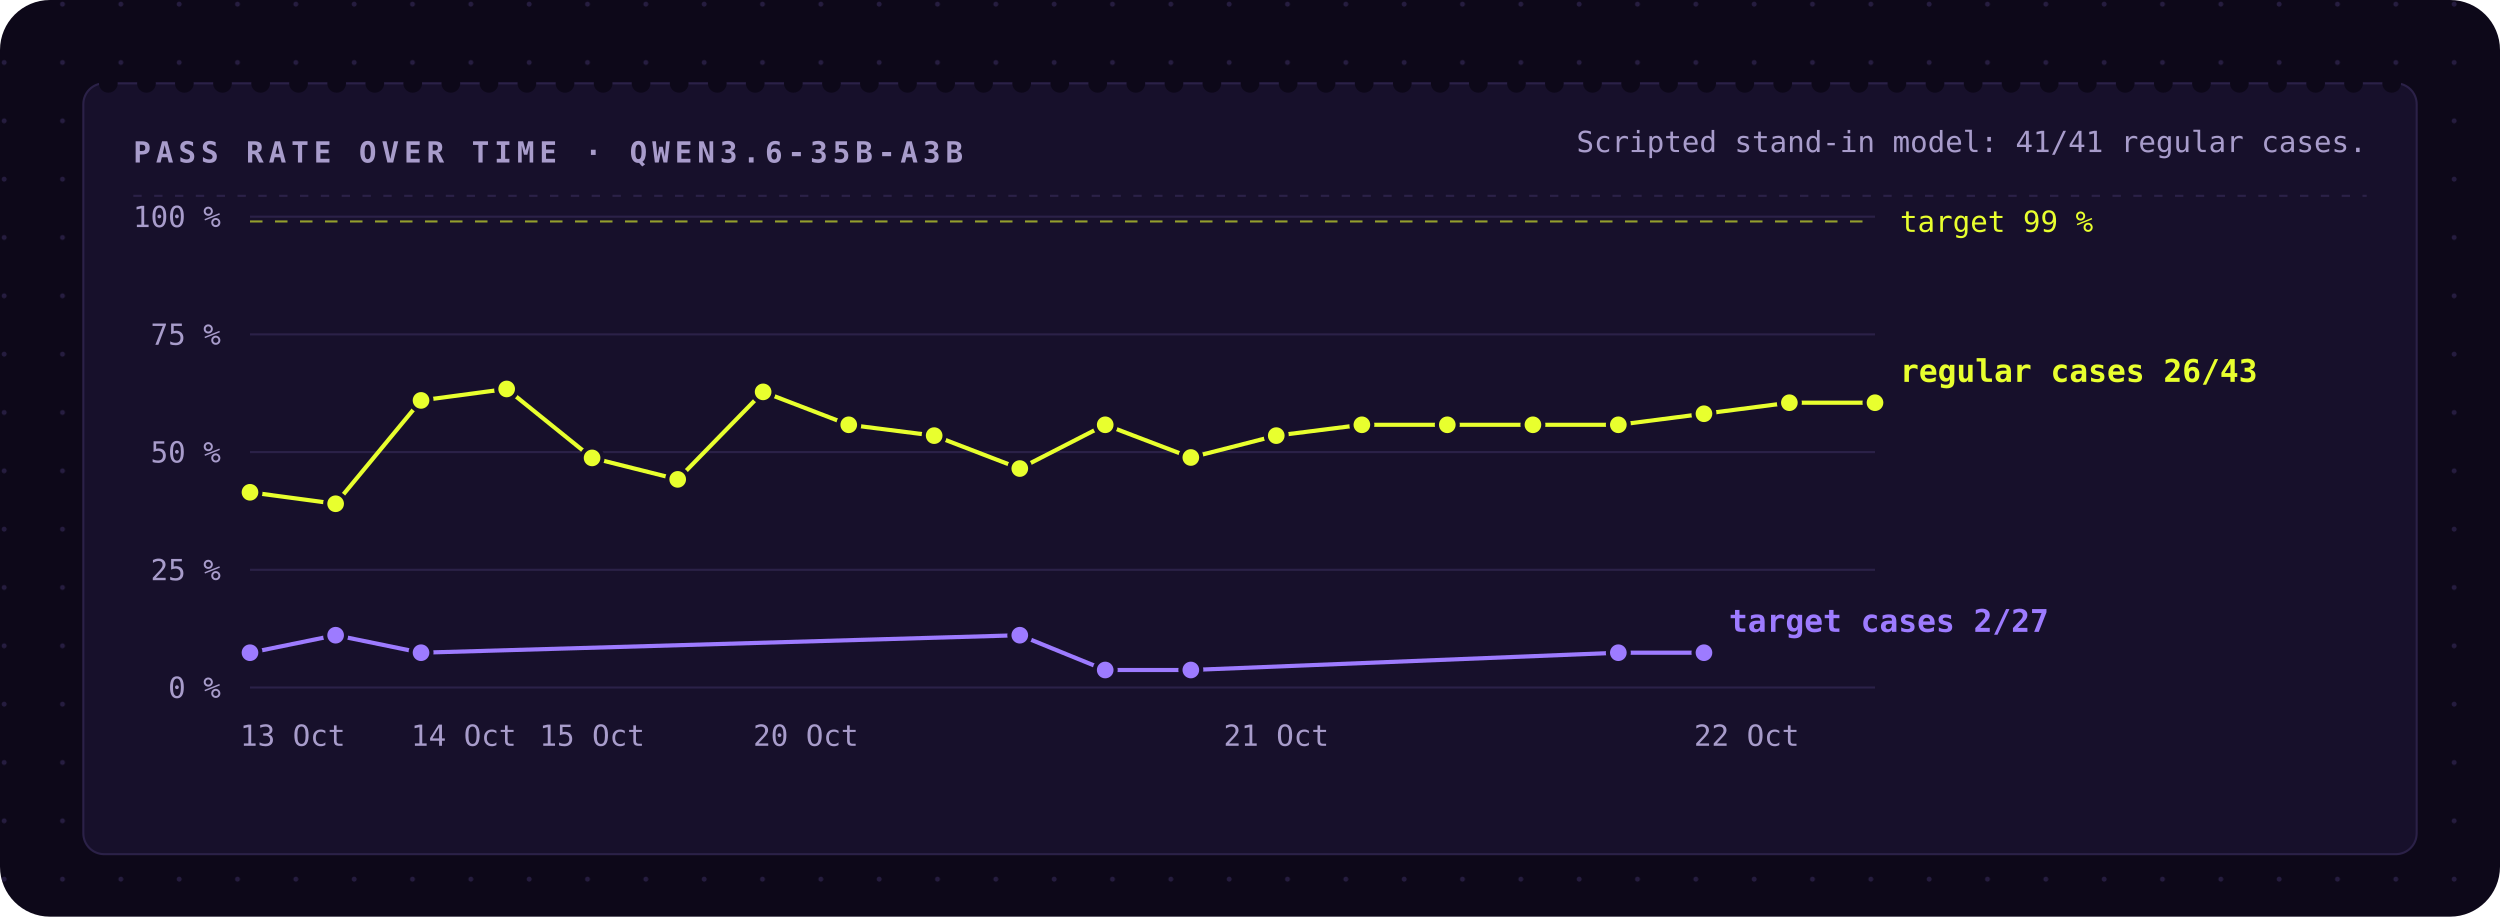
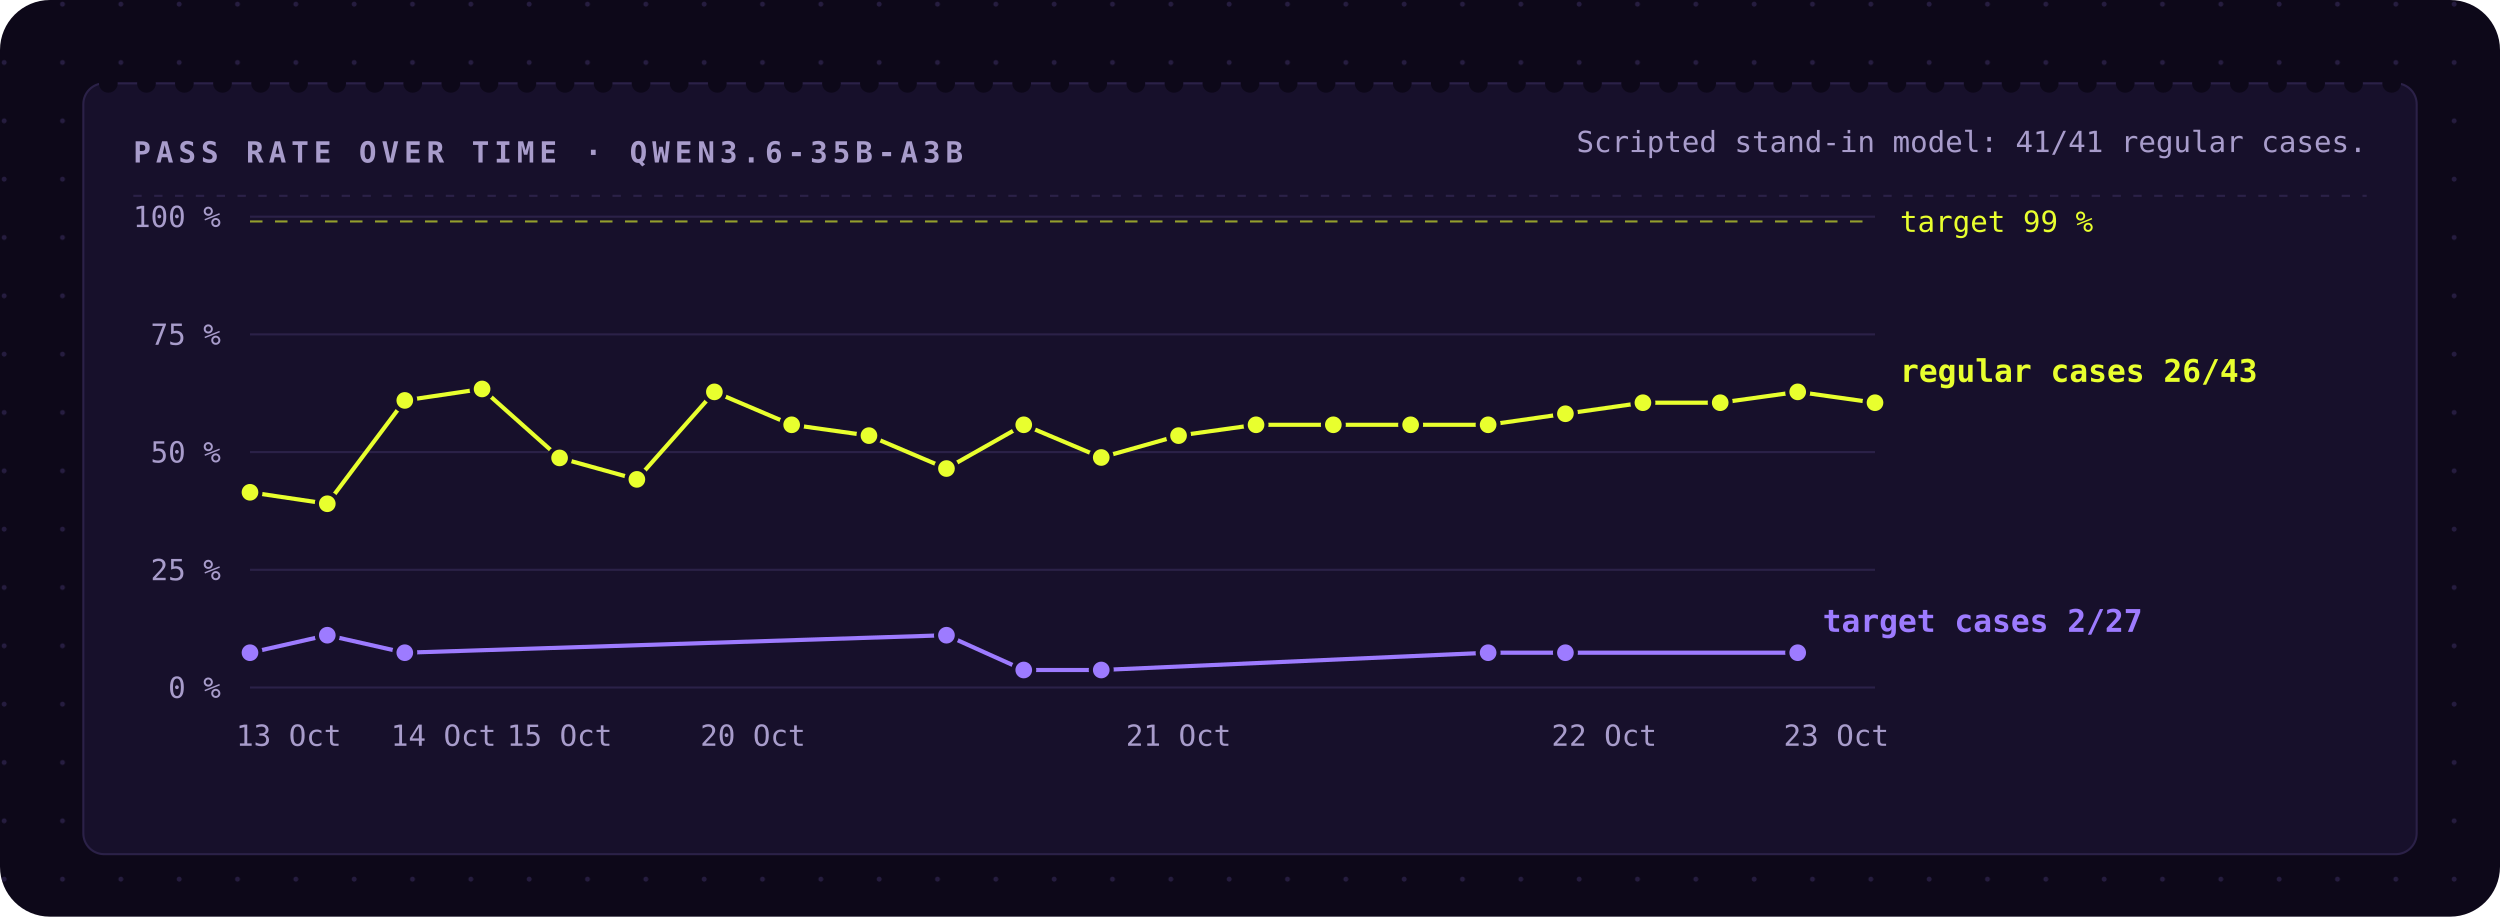
<svg xmlns="http://www.w3.org/2000/svg" width="1200" height="440" viewBox="0 0 1200 440" role="img" aria-labelledby="t d">
  <style>text{font-family:ui-monospace, 'JetBrains Mono', 'SF Mono', Menlo, Consolas, 'DejaVu Sans Mono', monospace}</style>
  <defs>
    <filter id="glow" filterUnits="userSpaceOnUse" x="0" y="0" width="1200" height="440">
      <feGaussianBlur stdDeviation="6" />
    </filter>
    <filter id="soft" filterUnits="userSpaceOnUse" x="0" y="0" width="1200" height="440">
      <feGaussianBlur stdDeviation="2.2" />
    </filter>
  </defs>
  <rect width="1200" height="440" rx="24" fill="#0D0819" />
  <pattern id="dots" width="28" height="28" patternUnits="userSpaceOnUse">
    <circle cx="2" cy="2" r="1.2" fill="#2B2148" />
  </pattern>
  <rect width="1200" height="440" rx="24" fill="url(#dots)" opacity="0.8" />
  <rect x="40" y="40" width="1120" height="370" rx="10" fill="#17102B" stroke="#2B2148" />
  <circle cx="52" cy="40" r="4.5" fill="#0D0819" />
  <circle cx="70.3" cy="40" r="4.5" fill="#0D0819" />
  <circle cx="88.5" cy="40" r="4.5" fill="#0D0819" />
  <circle cx="106.8" cy="40" r="4.5" fill="#0D0819" />
  <circle cx="125.1" cy="40" r="4.5" fill="#0D0819" />
  <circle cx="143.3" cy="40" r="4.5" fill="#0D0819" />
  <circle cx="161.6" cy="40" r="4.5" fill="#0D0819" />
  <circle cx="179.9" cy="40" r="4.5" fill="#0D0819" />
  <circle cx="198.1" cy="40" r="4.5" fill="#0D0819" />
  <circle cx="216.4" cy="40" r="4.5" fill="#0D0819" />
  <circle cx="234.7" cy="40" r="4.5" fill="#0D0819" />
  <circle cx="252.9" cy="40" r="4.5" fill="#0D0819" />
  <circle cx="271.2" cy="40" r="4.5" fill="#0D0819" />
  <circle cx="289.5" cy="40" r="4.5" fill="#0D0819" />
  <circle cx="307.7" cy="40" r="4.5" fill="#0D0819" />
  <circle cx="326" cy="40" r="4.5" fill="#0D0819" />
  <circle cx="344.3" cy="40" r="4.5" fill="#0D0819" />
  <circle cx="362.5" cy="40" r="4.5" fill="#0D0819" />
  <circle cx="380.8" cy="40" r="4.5" fill="#0D0819" />
  <circle cx="399.1" cy="40" r="4.5" fill="#0D0819" />
  <circle cx="417.3" cy="40" r="4.5" fill="#0D0819" />
  <circle cx="435.6" cy="40" r="4.5" fill="#0D0819" />
  <circle cx="453.9" cy="40" r="4.5" fill="#0D0819" />
  <circle cx="472.1" cy="40" r="4.5" fill="#0D0819" />
  <circle cx="490.4" cy="40" r="4.5" fill="#0D0819" />
  <circle cx="508.7" cy="40" r="4.5" fill="#0D0819" />
  <circle cx="526.9" cy="40" r="4.5" fill="#0D0819" />
  <circle cx="545.2" cy="40" r="4.5" fill="#0D0819" />
  <circle cx="563.5" cy="40" r="4.5" fill="#0D0819" />
  <circle cx="581.7" cy="40" r="4.5" fill="#0D0819" />
  <circle cx="600" cy="40" r="4.5" fill="#0D0819" />
  <circle cx="618.3" cy="40" r="4.5" fill="#0D0819" />
  <circle cx="636.5" cy="40" r="4.5" fill="#0D0819" />
  <circle cx="654.8" cy="40" r="4.5" fill="#0D0819" />
  <circle cx="673.1" cy="40" r="4.5" fill="#0D0819" />
  <circle cx="691.3" cy="40" r="4.5" fill="#0D0819" />
  <circle cx="709.6" cy="40" r="4.5" fill="#0D0819" />
  <circle cx="727.9" cy="40" r="4.5" fill="#0D0819" />
  <circle cx="746.1" cy="40" r="4.5" fill="#0D0819" />
  <circle cx="764.4" cy="40" r="4.5" fill="#0D0819" />
  <circle cx="782.7" cy="40" r="4.5" fill="#0D0819" />
  <circle cx="800.9" cy="40" r="4.5" fill="#0D0819" />
  <circle cx="819.2" cy="40" r="4.5" fill="#0D0819" />
  <circle cx="837.5" cy="40" r="4.5" fill="#0D0819" />
  <circle cx="855.7" cy="40" r="4.5" fill="#0D0819" />
  <circle cx="874" cy="40" r="4.5" fill="#0D0819" />
  <circle cx="892.3" cy="40" r="4.5" fill="#0D0819" />
  <circle cx="910.5" cy="40" r="4.5" fill="#0D0819" />
  <circle cx="928.8" cy="40" r="4.5" fill="#0D0819" />
  <circle cx="947.1" cy="40" r="4.5" fill="#0D0819" />
  <circle cx="965.3" cy="40" r="4.5" fill="#0D0819" />
  <circle cx="983.6" cy="40" r="4.5" fill="#0D0819" />
  <circle cx="1001.9" cy="40" r="4.5" fill="#0D0819" />
  <circle cx="1020.1" cy="40" r="4.5" fill="#0D0819" />
  <circle cx="1038.4" cy="40" r="4.5" fill="#0D0819" />
  <circle cx="1056.7" cy="40" r="4.5" fill="#0D0819" />
  <circle cx="1074.9" cy="40" r="4.5" fill="#0D0819" />
  <circle cx="1093.2" cy="40" r="4.5" fill="#0D0819" />
  <circle cx="1111.5" cy="40" r="4.5" fill="#0D0819" />
  <circle cx="1129.7" cy="40" r="4.5" fill="#0D0819" />
  <circle cx="1148" cy="40" r="4.5" fill="#0D0819" />
  <text x="64" y="78" font-size="14" fill="#A89CCB" font-weight="700" letter-spacing="2.4">PASS RATE OVER TIME · QWEN3.6-35B-A3B</text>
  <text x="1136" y="78" font-size="14" fill="#A89CCB" text-anchor="end" />
  <line x1="64" y1="94" x2="1136" y2="94" stroke="#2B2148" stroke-dasharray="4 6" />
  <line x1="120" y1="330" x2="900" y2="330" stroke="#2B2148" />
  <text x="106" y="335" font-size="14" fill="#A89CCB" text-anchor="end">0 %</text>
  <line x1="120" y1="273.5" x2="900" y2="273.5" stroke="#2B2148" />
  <text x="106" y="278.5" font-size="14" fill="#A89CCB" text-anchor="end">25 %</text>
  <line x1="120" y1="217" x2="900" y2="217" stroke="#2B2148" />
  <text x="106" y="222" font-size="14" fill="#A89CCB" text-anchor="end">50 %</text>
  <line x1="120" y1="160.5" x2="900" y2="160.5" stroke="#2B2148" />
  <text x="106" y="165.5" font-size="14" fill="#A89CCB" text-anchor="end">75 %</text>
  <line x1="120" y1="104" x2="900" y2="104" stroke="#2B2148" />
  <text x="106" y="109" font-size="14" fill="#A89CCB" text-anchor="end">100 %</text>
  <line x1="120" y1="106.3" x2="900" y2="106.3" stroke="#E8FF2E" stroke-dasharray="6 6" opacity="0.6" />
  <text x="912" y="111.3" font-size="14" fill="#E8FF2E">target 99 %</text>
-   <text x="140.5" y="358" font-size="14" fill="#A89CCB" text-anchor="middle">13 Oct</text>
-   <text x="222.6" y="358" font-size="14" fill="#A89CCB" text-anchor="middle">14 Oct</text>
-   <text x="284.2" y="358" font-size="14" fill="#A89CCB" text-anchor="middle">15 Oct</text>
-   <text x="386.8" y="358" font-size="14" fill="#A89CCB" text-anchor="middle">20 Oct</text>
-   <text x="612.6" y="358" font-size="14" fill="#A89CCB" text-anchor="middle">21 Oct</text>
-   <text x="838.4" y="358" font-size="14" fill="#A89CCB" text-anchor="middle">22 Oct</text>
-   <path d="M120 236.3 L161.1 241.8 L202.1 192.2 L243.2 186.7 L284.2 219.8 L325.3 230.1 L366.3 188.1 L407.4 203.9 L448.4 209.1 L489.5 224.9 L530.5 203.9 L571.6 219.6 L612.6 209.1 L653.7 203.9 L694.7 203.9 L735.8 203.9 L776.8 203.9 L817.9 198.6 L858.9 193.3 L900 193.3" fill="none" stroke="#E8FF2E" stroke-width="2" stroke-linejoin="round" />
+   <text x="138.6" y="358" font-size="14" fill="#A89CCB" text-anchor="middle">13 Oct</text>
+   <text x="212.9" y="358" font-size="14" fill="#A89CCB" text-anchor="middle">14 Oct</text>
+   <text x="268.6" y="358" font-size="14" fill="#A89CCB" text-anchor="middle">15 Oct</text>
+   <text x="361.4" y="358" font-size="14" fill="#A89CCB" text-anchor="middle">20 Oct</text>
+   <text x="565.7" y="358" font-size="14" fill="#A89CCB" text-anchor="middle">21 Oct</text>
+   <text x="770" y="358" font-size="14" fill="#A89CCB" text-anchor="middle">22 Oct</text>
+   <text x="881.4" y="358" font-size="14" fill="#A89CCB" text-anchor="middle">23 Oct</text>
+   <path d="M120 236.3 L157.1 241.8 L194.3 192.2 L231.4 186.7 L268.6 219.8 L305.7 230.1 L342.9 188.1 L380 203.9 L417.1 209.1 L454.3 224.9 L491.4 203.9 L528.6 219.6 L565.7 209.1 L602.9 203.9 L640 203.9 L677.1 203.9 L714.3 203.9 L751.4 198.6 L788.6 193.3 L825.7 193.3 L862.9 188.1 L900 193.3" fill="none" stroke="#E8FF2E" stroke-width="2" stroke-linejoin="round" />
  <circle cx="120" cy="236.3" r="5" fill="#E8FF2E" stroke="#17102B" stroke-width="2" />
-   <circle cx="161.1" cy="241.8" r="5" fill="#E8FF2E" stroke="#17102B" stroke-width="2" />
-   <circle cx="202.1" cy="192.2" r="5" fill="#E8FF2E" stroke="#17102B" stroke-width="2" />
-   <circle cx="243.2" cy="186.7" r="5" fill="#E8FF2E" stroke="#17102B" stroke-width="2" />
-   <circle cx="284.2" cy="219.8" r="5" fill="#E8FF2E" stroke="#17102B" stroke-width="2" />
-   <circle cx="325.3" cy="230.1" r="5" fill="#E8FF2E" stroke="#17102B" stroke-width="2" />
-   <circle cx="366.3" cy="188.1" r="5" fill="#E8FF2E" stroke="#17102B" stroke-width="2" />
-   <circle cx="407.4" cy="203.9" r="5" fill="#E8FF2E" stroke="#17102B" stroke-width="2" />
-   <circle cx="448.4" cy="209.1" r="5" fill="#E8FF2E" stroke="#17102B" stroke-width="2" />
-   <circle cx="489.5" cy="224.9" r="5" fill="#E8FF2E" stroke="#17102B" stroke-width="2" />
-   <circle cx="530.5" cy="203.9" r="5" fill="#E8FF2E" stroke="#17102B" stroke-width="2" />
-   <circle cx="571.6" cy="219.6" r="5" fill="#E8FF2E" stroke="#17102B" stroke-width="2" />
-   <circle cx="612.6" cy="209.1" r="5" fill="#E8FF2E" stroke="#17102B" stroke-width="2" />
-   <circle cx="653.7" cy="203.9" r="5" fill="#E8FF2E" stroke="#17102B" stroke-width="2" />
-   <circle cx="694.7" cy="203.9" r="5" fill="#E8FF2E" stroke="#17102B" stroke-width="2" />
-   <circle cx="735.8" cy="203.9" r="5" fill="#E8FF2E" stroke="#17102B" stroke-width="2" />
-   <circle cx="776.8" cy="203.9" r="5" fill="#E8FF2E" stroke="#17102B" stroke-width="2" />
-   <circle cx="817.9" cy="198.6" r="5" fill="#E8FF2E" stroke="#17102B" stroke-width="2" />
-   <circle cx="858.9" cy="193.3" r="5" fill="#E8FF2E" stroke="#17102B" stroke-width="2" />
+   <circle cx="157.1" cy="241.8" r="5" fill="#E8FF2E" stroke="#17102B" stroke-width="2" />
+   <circle cx="194.3" cy="192.2" r="5" fill="#E8FF2E" stroke="#17102B" stroke-width="2" />
+   <circle cx="231.4" cy="186.7" r="5" fill="#E8FF2E" stroke="#17102B" stroke-width="2" />
+   <circle cx="268.6" cy="219.8" r="5" fill="#E8FF2E" stroke="#17102B" stroke-width="2" />
+   <circle cx="305.7" cy="230.1" r="5" fill="#E8FF2E" stroke="#17102B" stroke-width="2" />
+   <circle cx="342.9" cy="188.1" r="5" fill="#E8FF2E" stroke="#17102B" stroke-width="2" />
+   <circle cx="380" cy="203.9" r="5" fill="#E8FF2E" stroke="#17102B" stroke-width="2" />
+   <circle cx="417.1" cy="209.1" r="5" fill="#E8FF2E" stroke="#17102B" stroke-width="2" />
+   <circle cx="454.3" cy="224.9" r="5" fill="#E8FF2E" stroke="#17102B" stroke-width="2" />
+   <circle cx="491.4" cy="203.9" r="5" fill="#E8FF2E" stroke="#17102B" stroke-width="2" />
+   <circle cx="528.6" cy="219.6" r="5" fill="#E8FF2E" stroke="#17102B" stroke-width="2" />
+   <circle cx="565.7" cy="209.1" r="5" fill="#E8FF2E" stroke="#17102B" stroke-width="2" />
+   <circle cx="602.9" cy="203.9" r="5" fill="#E8FF2E" stroke="#17102B" stroke-width="2" />
+   <circle cx="640" cy="203.9" r="5" fill="#E8FF2E" stroke="#17102B" stroke-width="2" />
+   <circle cx="677.1" cy="203.9" r="5" fill="#E8FF2E" stroke="#17102B" stroke-width="2" />
+   <circle cx="714.3" cy="203.9" r="5" fill="#E8FF2E" stroke="#17102B" stroke-width="2" />
+   <circle cx="751.4" cy="198.6" r="5" fill="#E8FF2E" stroke="#17102B" stroke-width="2" />
+   <circle cx="788.6" cy="193.3" r="5" fill="#E8FF2E" stroke="#17102B" stroke-width="2" />
+   <circle cx="825.7" cy="193.3" r="5" fill="#E8FF2E" stroke="#17102B" stroke-width="2" />
+   <circle cx="862.9" cy="188.1" r="5" fill="#E8FF2E" stroke="#17102B" stroke-width="2" />
  <circle cx="900" cy="193.3" r="5" fill="#E8FF2E" stroke="#17102B" stroke-width="2" />
  <text x="912" y="183.3" font-size="15" fill="#E8FF2E" font-weight="700">regular cases 26/43</text>
-   <path d="M120 313.3 L161.1 304.9 L202.1 313.3 L489.5 304.9 L530.5 321.6 L571.6 321.6 L776.8 313.3 L817.9 313.3" fill="none" stroke="#9D7BFF" stroke-width="2" stroke-linejoin="round" />
+   <path d="M120 313.3 L157.1 304.9 L194.3 313.3 L454.3 304.9 L491.4 321.6 L528.6 321.6 L714.3 313.3 L751.4 313.3 L862.9 313.3" fill="none" stroke="#9D7BFF" stroke-width="2" stroke-linejoin="round" />
  <circle cx="120" cy="313.3" r="5" fill="#9D7BFF" stroke="#17102B" stroke-width="2" />
-   <circle cx="161.1" cy="304.9" r="5" fill="#9D7BFF" stroke="#17102B" stroke-width="2" />
-   <circle cx="202.1" cy="313.3" r="5" fill="#9D7BFF" stroke="#17102B" stroke-width="2" />
-   <circle cx="489.5" cy="304.9" r="5" fill="#9D7BFF" stroke="#17102B" stroke-width="2" />
-   <circle cx="530.5" cy="321.6" r="5" fill="#9D7BFF" stroke="#17102B" stroke-width="2" />
-   <circle cx="571.6" cy="321.6" r="5" fill="#9D7BFF" stroke="#17102B" stroke-width="2" />
-   <circle cx="776.8" cy="313.3" r="5" fill="#9D7BFF" stroke="#17102B" stroke-width="2" />
-   <circle cx="817.9" cy="313.3" r="5" fill="#9D7BFF" stroke="#17102B" stroke-width="2" />
-   <text x="829.9" y="303.3" font-size="15" fill="#9D7BFF" font-weight="700">target cases 2/27</text>
+   <circle cx="157.1" cy="304.9" r="5" fill="#9D7BFF" stroke="#17102B" stroke-width="2" />
+   <circle cx="194.3" cy="313.3" r="5" fill="#9D7BFF" stroke="#17102B" stroke-width="2" />
+   <circle cx="454.3" cy="304.9" r="5" fill="#9D7BFF" stroke="#17102B" stroke-width="2" />
+   <circle cx="491.4" cy="321.6" r="5" fill="#9D7BFF" stroke="#17102B" stroke-width="2" />
+   <circle cx="528.6" cy="321.6" r="5" fill="#9D7BFF" stroke="#17102B" stroke-width="2" />
+   <circle cx="714.3" cy="313.3" r="5" fill="#9D7BFF" stroke="#17102B" stroke-width="2" />
+   <circle cx="751.4" cy="313.3" r="5" fill="#9D7BFF" stroke="#17102B" stroke-width="2" />
+   <circle cx="862.9" cy="313.3" r="5" fill="#9D7BFF" stroke="#17102B" stroke-width="2" />
+   <text x="874.9" y="303.3" font-size="15" fill="#9D7BFF" font-weight="700">target cases 2/27</text>
  <text x="1136" y="73" font-size="14" fill="#A89CCB" text-anchor="end">Scripted stand-in model: 41/41 regular cases.</text>
</svg>
